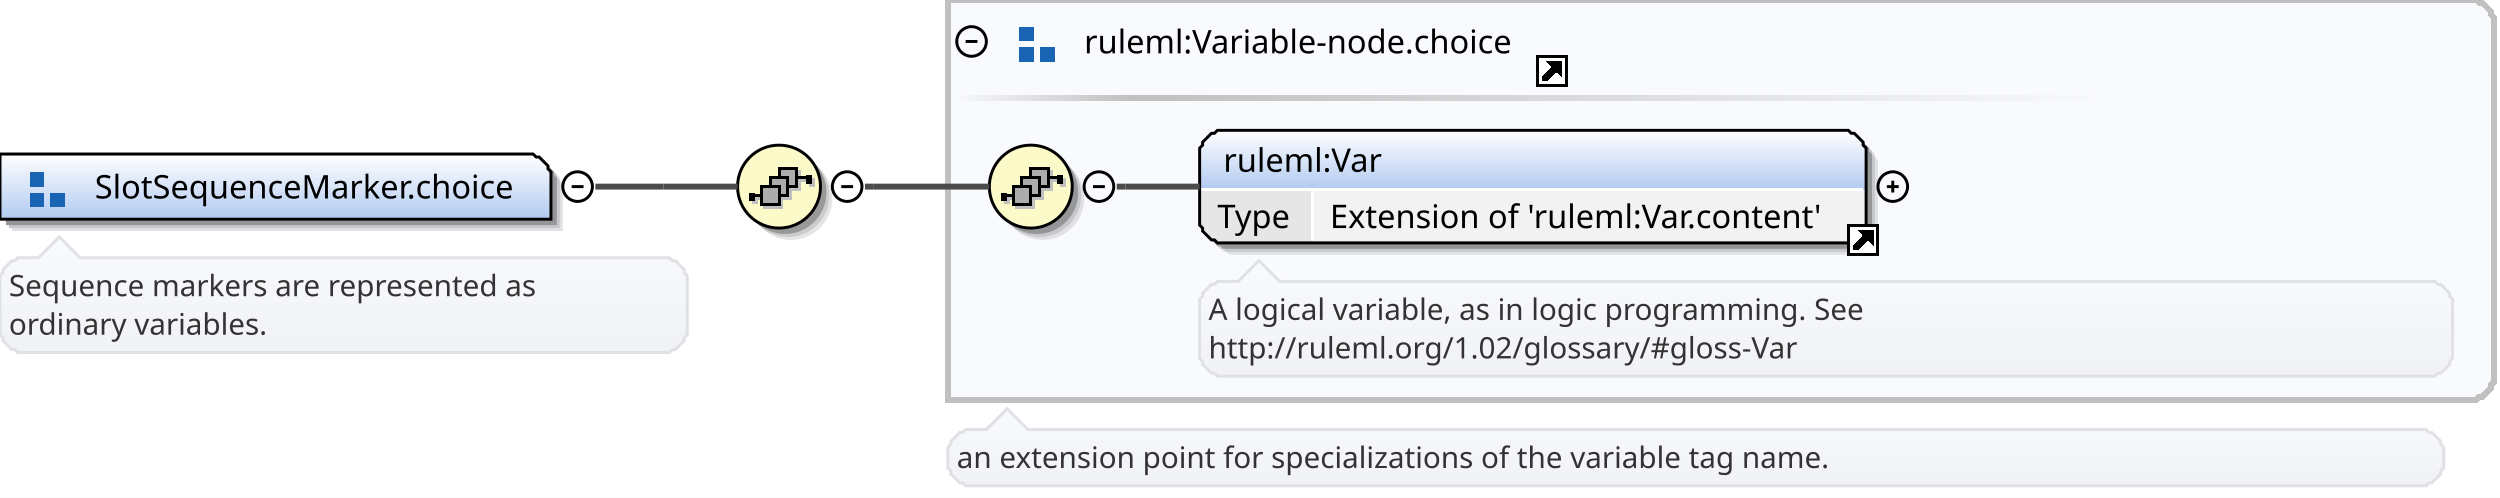
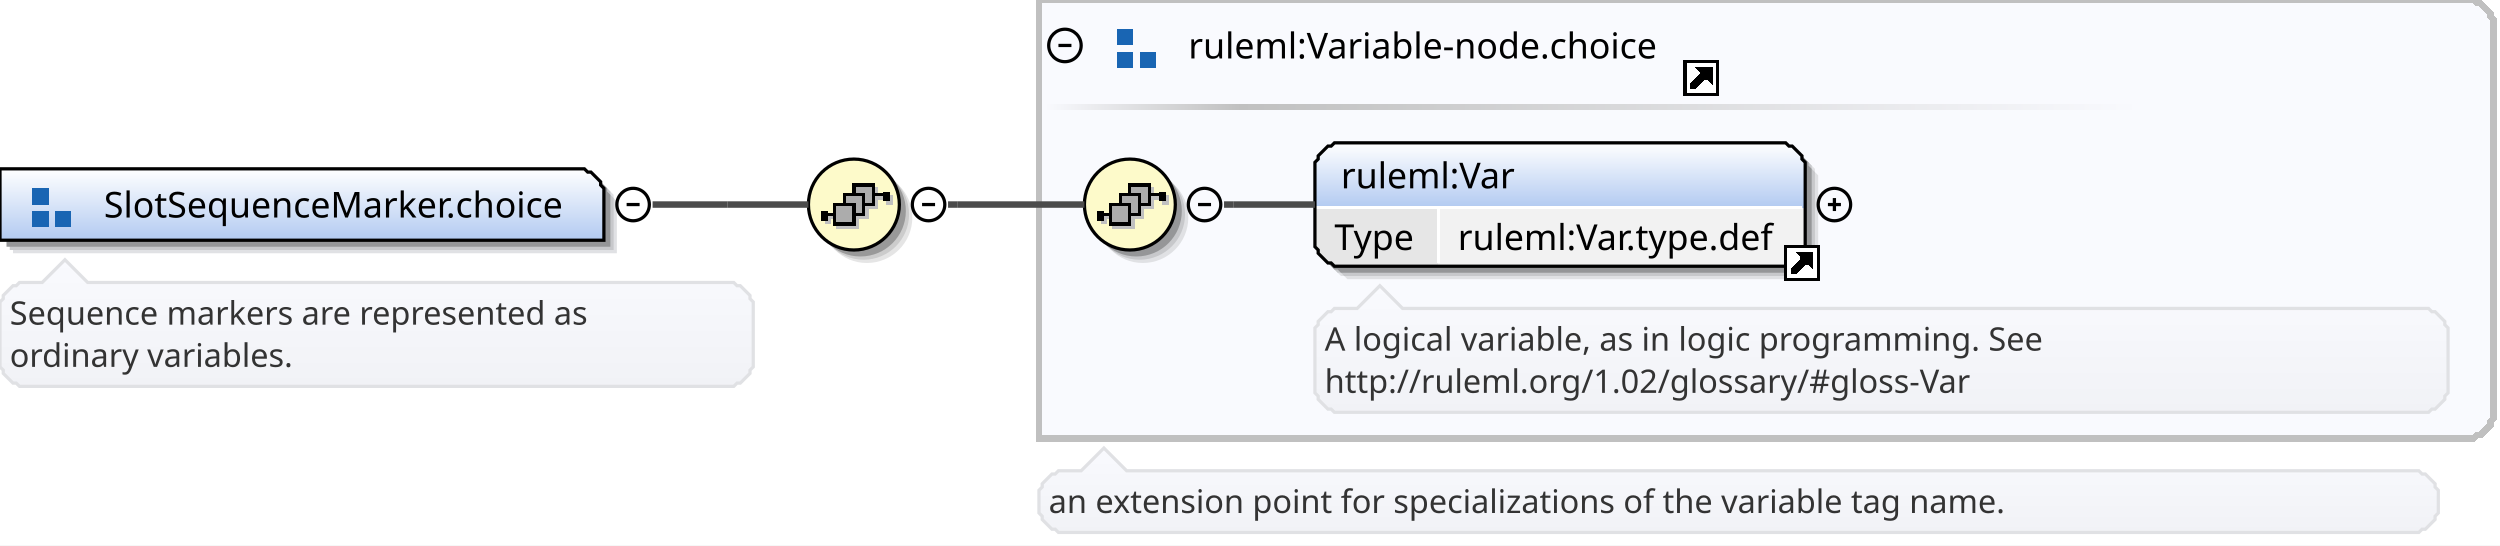
- <svg xmlns="http://www.w3.org/2000/svg" color-interpolation="auto" color-rendering="auto" fill="black" fill-opacity="1" font-family="'Dialog'" font-size="12" font-style="normal" font-weight="normal" height="168" image-rendering="auto" shape-rendering="auto" stroke="black" stroke-dasharray="none" stroke-dashoffset="0" stroke-linecap="square" stroke-linejoin="miter" stroke-miterlimit="10" stroke-opacity="1" stroke-width="1" text-rendering="auto" width="844">
+ <svg xmlns="http://www.w3.org/2000/svg" color-interpolation="auto" color-rendering="auto" fill="black" fill-opacity="1" font-family="'Dialog'" font-size="12" font-style="normal" font-weight="normal" height="168" image-rendering="auto" shape-rendering="auto" stroke="black" stroke-dasharray="none" stroke-dashoffset="0" stroke-linecap="square" stroke-linejoin="miter" stroke-miterlimit="10" stroke-opacity="1" stroke-width="1" text-rendering="auto" width="770">
  <defs id="genericDefs" />
  <g>
    <defs id="defs1">
      <linearGradient gradientUnits="userSpaceOnUse" id="linearGradient1" spreadMethod="pad" x1="0" x2="0" y1="52" y2="74">
        <stop offset="0%" stop-color="white" stop-opacity="1" />
        <stop offset="100%" stop-color="rgb(178,202,241)" stop-opacity="1" />
      </linearGradient>
      <linearGradient gradientUnits="userSpaceOnUse" id="linearGradient2" spreadMethod="pad" x1="249" x2="249" y1="49" y2="77">
        <stop offset="0%" stop-color="rgb(253,250,202)" stop-opacity="1" />
        <stop offset="100%" stop-color="rgb(253,250,202)" stop-opacity="1" />
      </linearGradient>
-       <linearGradient gradientUnits="userSpaceOnUse" id="linearGradient3" spreadMethod="pad" x1="382" x2="714" y1="32" y2="32">
+       <linearGradient gradientUnits="userSpaceOnUse" id="linearGradient3" spreadMethod="pad" x1="382" x2="659" y1="32" y2="32">
        <stop offset="0%" stop-color="silver" stop-opacity="1" />
        <stop offset="100%" stop-color="rgb(249,250,254)" stop-opacity="1" />
      </linearGradient>
      <linearGradient gradientUnits="userSpaceOnUse" id="linearGradient4" spreadMethod="pad" x1="322" x2="382" y1="32" y2="32">
        <stop offset="0%" stop-color="rgb(249,250,254)" stop-opacity="1" />
        <stop offset="100%" stop-color="silver" stop-opacity="1" />
      </linearGradient>
      <linearGradient gradientUnits="userSpaceOnUse" id="linearGradient5" spreadMethod="pad" x1="334" x2="334" y1="49" y2="77">
        <stop offset="0%" stop-color="rgb(253,250,202)" stop-opacity="1" />
        <stop offset="100%" stop-color="rgb(253,250,202)" stop-opacity="1" />
      </linearGradient>
      <linearGradient gradientUnits="userSpaceOnUse" id="linearGradient6" spreadMethod="pad" x1="405" x2="405" y1="44" y2="64">
        <stop offset="0%" stop-color="white" stop-opacity="1" />
        <stop offset="100%" stop-color="rgb(178,202,241)" stop-opacity="1" />
      </linearGradient>
      <linearGradient gradientUnits="userSpaceOnUse" id="linearGradient7" spreadMethod="pad" x1="405" x2="405" y1="88" y2="127">
        <stop offset="0%" stop-color="rgb(249,250,254)" stop-opacity="1" />
        <stop offset="100%" stop-color="rgb(241,242,246)" stop-opacity="1" />
      </linearGradient>
      <linearGradient gradientUnits="userSpaceOnUse" id="linearGradient8" spreadMethod="pad" x1="320" x2="320" y1="138" y2="164">
        <stop offset="0%" stop-color="rgb(249,250,254)" stop-opacity="1" />
        <stop offset="100%" stop-color="rgb(241,242,246)" stop-opacity="1" />
      </linearGradient>
      <linearGradient gradientUnits="userSpaceOnUse" id="linearGradient9" spreadMethod="pad" x1="0" x2="0" y1="80" y2="119">
        <stop offset="0%" stop-color="rgb(249,250,254)" stop-opacity="1" />
        <stop offset="100%" stop-color="rgb(241,242,246)" stop-opacity="1" />
      </linearGradient>
      <clipPath clipPathUnits="userSpaceOnUse" id="clipPath1">
-         <path d="M0 0 L844 0 L844 168 L0 168 L0 0 Z" />
+         <path d="M0 0 L770 0 L770 168 L0 168 L0 0 Z" />
      </clipPath>
    </defs>
    <g fill="white" stroke="white" text-rendering="geometricPrecision">
-       <rect clip-path="url(#clipPath1)" height="168" stroke="none" width="844" x="0" y="0" />
+       <rect clip-path="url(#clipPath1)" height="168" stroke="none" width="770" x="0" y="0" />
    </g>
    <g fill="rgb(224,225,228)" font-family="sans-serif" font-size="11" stroke="rgb(224,225,228)" text-rendering="geometricPrecision">
      <polygon clip-path="url(#clipPath1)" points=" 4 56 184 56 185 57 186 57 187 58 188 59 189 60 189 61 190 62 190 78 4 78" stroke="none" />
      <polygon clip-path="url(#clipPath1)" fill="rgb(199,200,203)" points=" 3 55 183 55 184 56 185 56 186 57 187 58 188 59 188 60 189 61 189 77 3 77" stroke="none" />
      <polygon clip-path="url(#clipPath1)" fill="rgb(149,150,152)" points=" 2 54 182 54 183 55 184 55 185 56 186 57 187 58 187 59 188 60 188 76 2 76" stroke="none" />
      <polygon clip-path="url(#clipPath1)" fill="url(#linearGradient1)" points=" 0 52 180 52 181 53 182 53 183 54 184 55 185 56 185 57 186 58 186 74 0 74" shape-rendering="crispEdges" stroke="none" />
      <polygon clip-path="url(#clipPath1)" fill="none" points=" 0 52 180 52 181 53 182 53 183 54 184 55 185 56 185 57 186 58 186 74 0 74" stroke="black" stroke-linecap="butt" />
    </g>
    <g fill="rgb(25,101,179)" font-family="sans-serif" font-size="11" shape-rendering="crispEdges" stroke="rgb(25,101,179)" stroke-linecap="butt" text-rendering="geometricPrecision">
      <rect clip-path="url(#clipPath1)" height="5" stroke="none" width="5" x="10" y="58" />
      <rect clip-path="url(#clipPath1)" height="5" stroke="none" width="5" x="10" y="65" />
      <rect clip-path="url(#clipPath1)" height="5" stroke="none" width="5" x="17" y="65" />
      <text clip-path="url(#clipPath1)" fill="black" stroke="none" x="32" xml:space="preserve" y="67">SlotSequenceMarker.choice</text>
      <circle clip-path="url(#clipPath1)" cx="195" cy="63" fill="none" r="5" shape-rendering="auto" stroke="black" />
      <line clip-path="url(#clipPath1)" fill="none" shape-rendering="auto" stroke="black" x1="193" x2="197" y1="63" y2="63" />
      <circle clip-path="url(#clipPath1)" cx="267" cy="67" fill="rgb(229,229,229)" r="14" shape-rendering="auto" stroke="none" />
      <circle clip-path="url(#clipPath1)" cx="266" cy="66" fill="rgb(204,204,204)" r="14" shape-rendering="auto" stroke="none" />
      <circle clip-path="url(#clipPath1)" cx="265" cy="65" fill="rgb(153,153,153)" r="14" shape-rendering="auto" stroke="none" />
      <circle clip-path="url(#clipPath1)" cx="263" cy="63" fill="url(#linearGradient2)" r="14" stroke="none" />
      <circle clip-path="url(#clipPath1)" cx="263" cy="63" fill="none" r="14" shape-rendering="auto" stroke="black" />
      <line clip-path="url(#clipPath1)" fill="none" stroke="silver" x1="270" x2="274" y1="61" y2="61" />
      <rect clip-path="url(#clipPath1)" fill="silver" height="3" stroke="none" width="2" x="273" y="60" />
      <rect clip-path="url(#clipPath1)" fill="silver" height="6" stroke="none" width="6" x="264" y="58" />
      <rect clip-path="url(#clipPath1)" fill="none" height="6" stroke="silver" width="6" x="264" y="58" />
      <rect clip-path="url(#clipPath1)" fill="silver" height="6" stroke="none" width="6" x="261" y="61" />
      <rect clip-path="url(#clipPath1)" fill="none" height="6" stroke="silver" width="6" x="261" y="61" />
      <rect clip-path="url(#clipPath1)" fill="silver" height="6" stroke="none" width="6" x="258" y="64" />
      <rect clip-path="url(#clipPath1)" fill="none" height="6" stroke="silver" width="6" x="258" y="64" />
      <line clip-path="url(#clipPath1)" fill="none" stroke="silver" x1="258" x2="254" y1="67" y2="67" />
      <rect clip-path="url(#clipPath1)" fill="silver" height="3" stroke="none" width="2" x="254" y="66" />
      <line clip-path="url(#clipPath1)" fill="none" stroke="black" x1="269" x2="273" y1="60" y2="60" />
      <rect clip-path="url(#clipPath1)" fill="black" height="3" stroke="none" width="2" x="272" y="59" />
      <rect clip-path="url(#clipPath1)" fill="rgb(172,172,172)" height="6" stroke="none" width="6" x="263" y="57" />
      <rect clip-path="url(#clipPath1)" fill="none" height="6" stroke="black" width="6" x="263" y="57" />
      <rect clip-path="url(#clipPath1)" fill="rgb(172,172,172)" height="6" stroke="none" width="6" x="260" y="60" />
      <rect clip-path="url(#clipPath1)" fill="none" height="6" stroke="black" width="6" x="260" y="60" />
      <rect clip-path="url(#clipPath1)" fill="rgb(172,172,172)" height="6" stroke="none" width="6" x="257" y="63" />
      <rect clip-path="url(#clipPath1)" fill="none" height="6" stroke="black" width="6" x="257" y="63" />
      <line clip-path="url(#clipPath1)" fill="none" stroke="black" x1="257" x2="253" y1="66" y2="66" />
      <rect clip-path="url(#clipPath1)" fill="black" height="3" stroke="none" width="2" x="253" y="65" />
      <circle clip-path="url(#clipPath1)" cx="286" cy="63" fill="none" r="5" shape-rendering="auto" stroke="black" />
      <line clip-path="url(#clipPath1)" fill="none" shape-rendering="auto" stroke="black" x1="284" x2="288" y1="63" y2="63" />
-       <polygon clip-path="url(#clipPath1)" fill="rgb(249,250,254)" points=" 320 0 836 0 837 1 838 1 839 2 840 3 841 4 841 5 842 6 842 129 841 130 841 131 840 132 839 133 838 134 837 134 836 135 320 135" stroke="none" stroke-width="2" />
-       <polygon clip-path="url(#clipPath1)" fill="none" points=" 320 0 836 0 837 1 838 1 839 2 840 3 841 4 841 5 842 6 842 129 841 130 841 131 840 132 839 133 838 134 837 134 836 135 320 135" stroke="silver" stroke-width="2" />
-       <rect clip-path="url(#clipPath1)" fill="url(#linearGradient3)" height="2" stroke="none" stroke-width="2" width="332" x="382" y="32" />
+       <polygon clip-path="url(#clipPath1)" fill="rgb(249,250,254)" points=" 320 0 762 0 763 1 764 1 765 2 766 3 767 4 767 5 768 6 768 129 767 130 767 131 766 132 765 133 764 134 763 134 762 135 320 135" stroke="none" stroke-width="2" />
+       <polygon clip-path="url(#clipPath1)" fill="none" points=" 320 0 762 0 763 1 764 1 765 2 766 3 767 4 767 5 768 6 768 129 767 130 767 131 766 132 765 133 764 134 763 134 762 135 320 135" stroke="silver" stroke-width="2" />
+       <rect clip-path="url(#clipPath1)" fill="url(#linearGradient3)" height="2" stroke="none" stroke-width="2" width="277" x="382" y="32" />
      <rect clip-path="url(#clipPath1)" fill="url(#linearGradient4)" height="2" stroke="none" stroke-width="2" width="60" x="322" y="32" />
      <rect clip-path="url(#clipPath1)" height="5" stroke="none" width="5" x="344" y="9" />
      <rect clip-path="url(#clipPath1)" height="5" stroke="none" width="5" x="344" y="16" />
      <rect clip-path="url(#clipPath1)" height="5" stroke="none" width="5" x="351" y="16" />
      <text clip-path="url(#clipPath1)" fill="black" stroke="none" x="366" xml:space="preserve" y="18">ruleml:Variable-node.choice</text>
      <rect clip-path="url(#clipPath1)" fill="white" height="10" stroke="none" width="10" x="519" y="19" />
      <polygon clip-path="url(#clipPath1)" fill="none" points=" 521 27 521 26 524 23 524 22 523 21 527 21 527 25 526 24 525 24 522 27" stroke="black" />
      <polygon clip-path="url(#clipPath1)" fill="black" points=" 521 27 521 26 524 23 524 22 523 21 527 21 527 25 526 24 525 24 522 27" stroke="none" />
      <rect clip-path="url(#clipPath1)" fill="none" height="10" stroke="black" width="10" x="519" y="19" />
      <circle clip-path="url(#clipPath1)" cx="328" cy="14" fill="none" r="5" shape-rendering="auto" stroke="black" />
      <line clip-path="url(#clipPath1)" fill="none" shape-rendering="auto" stroke="black" x1="326" x2="330" y1="14" y2="14" />
      <circle clip-path="url(#clipPath1)" cx="352" cy="67" fill="rgb(224,225,228)" r="14" shape-rendering="auto" stroke="none" />
      <circle clip-path="url(#clipPath1)" cx="351" cy="66" fill="rgb(199,200,203)" r="14" shape-rendering="auto" stroke="none" />
      <circle clip-path="url(#clipPath1)" cx="350" cy="65" fill="rgb(149,150,152)" r="14" shape-rendering="auto" stroke="none" />
      <circle clip-path="url(#clipPath1)" cx="348" cy="63" fill="url(#linearGradient5)" r="14" stroke="none" />
      <circle clip-path="url(#clipPath1)" cx="348" cy="63" fill="none" r="14" shape-rendering="auto" stroke="black" />
      <line clip-path="url(#clipPath1)" fill="none" stroke="silver" x1="355" x2="359" y1="61" y2="61" />
      <rect clip-path="url(#clipPath1)" fill="silver" height="3" stroke="none" width="2" x="358" y="60" />
      <rect clip-path="url(#clipPath1)" fill="silver" height="6" stroke="none" width="6" x="349" y="58" />
      <rect clip-path="url(#clipPath1)" fill="none" height="6" stroke="silver" width="6" x="349" y="58" />
      <rect clip-path="url(#clipPath1)" fill="silver" height="6" stroke="none" width="6" x="346" y="61" />
      <rect clip-path="url(#clipPath1)" fill="none" height="6" stroke="silver" width="6" x="346" y="61" />
      <rect clip-path="url(#clipPath1)" fill="silver" height="6" stroke="none" width="6" x="343" y="64" />
      <rect clip-path="url(#clipPath1)" fill="none" height="6" stroke="silver" width="6" x="343" y="64" />
      <line clip-path="url(#clipPath1)" fill="none" stroke="silver" x1="343" x2="339" y1="67" y2="67" />
      <rect clip-path="url(#clipPath1)" fill="silver" height="3" stroke="none" width="2" x="339" y="66" />
      <line clip-path="url(#clipPath1)" fill="none" stroke="black" x1="354" x2="358" y1="60" y2="60" />
      <rect clip-path="url(#clipPath1)" fill="black" height="3" stroke="none" width="2" x="357" y="59" />
      <rect clip-path="url(#clipPath1)" fill="rgb(172,172,172)" height="6" stroke="none" width="6" x="348" y="57" />
      <rect clip-path="url(#clipPath1)" fill="none" height="6" stroke="black" width="6" x="348" y="57" />
      <rect clip-path="url(#clipPath1)" fill="rgb(172,172,172)" height="6" stroke="none" width="6" x="345" y="60" />
      <rect clip-path="url(#clipPath1)" fill="none" height="6" stroke="black" width="6" x="345" y="60" />
      <rect clip-path="url(#clipPath1)" fill="rgb(172,172,172)" height="6" stroke="none" width="6" x="342" y="63" />
      <rect clip-path="url(#clipPath1)" fill="none" height="6" stroke="black" width="6" x="342" y="63" />
      <line clip-path="url(#clipPath1)" fill="none" stroke="black" x1="342" x2="338" y1="66" y2="66" />
      <rect clip-path="url(#clipPath1)" fill="black" height="3" stroke="none" width="2" x="338" y="65" />
      <circle clip-path="url(#clipPath1)" cx="371" cy="63" fill="none" r="5" shape-rendering="auto" stroke="black" />
      <line clip-path="url(#clipPath1)" fill="none" shape-rendering="auto" stroke="black" x1="369" x2="373" y1="63" y2="63" />
-       <polygon clip-path="url(#clipPath1)" fill="rgb(224,225,228)" points=" 409 54 410 53 410 52 411 51 412 50 413 49 414 49 415 48 628 48 629 49 630 49 631 50 632 51 633 52 633 53 634 54 634 80 633 81 633 82 632 83 631 84 630 85 629 85 628 86 415 86 414 85 413 85 412 84 411 83 410 82 410 81 409 80" shape-rendering="auto" stroke="none" />
-       <polygon clip-path="url(#clipPath1)" fill="rgb(199,200,203)" points=" 408 53 409 52 409 51 410 50 411 49 412 48 413 48 414 47 627 47 628 48 629 48 630 49 631 50 632 51 632 52 633 53 633 79 632 80 632 81 631 82 630 83 629 84 628 84 627 85 414 85 413 84 412 84 411 83 410 82 409 81 409 80 408 79" shape-rendering="auto" stroke="none" />
-       <polygon clip-path="url(#clipPath1)" fill="rgb(149,150,152)" points=" 407 52 408 51 408 50 409 49 410 48 411 47 412 47 413 46 626 46 627 47 628 47 629 48 630 49 631 50 631 51 632 52 632 78 631 79 631 80 630 81 629 82 628 83 627 83 626 84 413 84 412 83 411 83 410 82 409 81 408 80 408 79 407 78" shape-rendering="auto" stroke="none" />
-       <polygon clip-path="url(#clipPath1)" fill="url(#linearGradient6)" points=" 405 50 406 49 406 48 407 47 408 46 409 45 410 45 411 44 624 44 625 45 626 45 627 46 628 47 629 48 629 49 630 50 630 64 629 64 629 64 628 64 627 64 626 64 625 64 624 64 411 64 410 64 409 64 408 64 407 64 406 64 406 64 405 64" stroke="none" />
+       <polygon clip-path="url(#clipPath1)" fill="rgb(224,225,228)" points=" 409 54 410 53 410 52 411 51 412 50 413 49 414 49 415 48 554 48 555 49 556 49 557 50 558 51 559 52 559 53 560 54 560 80 559 81 559 82 558 83 557 84 556 85 555 85 554 86 415 86 414 85 413 85 412 84 411 83 410 82 410 81 409 80" shape-rendering="auto" stroke="none" />
+       <polygon clip-path="url(#clipPath1)" fill="rgb(199,200,203)" points=" 408 53 409 52 409 51 410 50 411 49 412 48 413 48 414 47 553 47 554 48 555 48 556 49 557 50 558 51 558 52 559 53 559 79 558 80 558 81 557 82 556 83 555 84 554 84 553 85 414 85 413 84 412 84 411 83 410 82 409 81 409 80 408 79" shape-rendering="auto" stroke="none" />
+       <polygon clip-path="url(#clipPath1)" fill="rgb(149,150,152)" points=" 407 52 408 51 408 50 409 49 410 48 411 47 412 47 413 46 552 46 553 47 554 47 555 48 556 49 557 50 557 51 558 52 558 78 557 79 557 80 556 81 555 82 554 83 553 83 552 84 413 84 412 83 411 83 410 82 409 81 408 80 408 79 407 78" shape-rendering="auto" stroke="none" />
+       <polygon clip-path="url(#clipPath1)" fill="url(#linearGradient6)" points=" 405 50 406 49 406 48 407 47 408 46 409 45 410 45 411 44 550 44 551 45 552 45 553 46 554 47 555 48 555 49 556 50 556 64 555 64 555 64 554 64 553 64 552 64 551 64 550 64 411 64 410 64 409 64 408 64 407 64 406 64 406 64 405 64" stroke="none" />
      <polygon clip-path="url(#clipPath1)" fill="rgb(230,230,230)" points=" 405 64 406 64 406 64 407 64 408 64 409 64 410 64 411 64 443 64 443 64 443 64 443 64 443 64 443 64 443 64 443 64 443 76 443 77 443 78 443 79 443 80 443 81 443 81 443 82 411 82 410 81 409 81 408 80 407 79 406 78 406 77 405 76" stroke="none" />
-       <polygon clip-path="url(#clipPath1)" fill="rgb(242,242,242)" points=" 443 64 443 64 443 64 443 64 443 64 443 64 443 64 443 64 624 64 625 64 626 64 627 64 628 64 629 64 629 64 630 64 630 76 629 77 629 78 628 79 627 80 626 81 625 81 624 82 443 82 443 81 443 81 443 80 443 79 443 78 443 77 443 76" stroke="none" />
-       <line clip-path="url(#clipPath1)" fill="none" stroke="white" x1="405" x2="629" y1="64" y2="64" />
+       <polygon clip-path="url(#clipPath1)" fill="rgb(242,242,242)" points=" 443 64 443 64 443 64 443 64 443 64 443 64 443 64 443 64 550 64 551 64 552 64 553 64 554 64 555 64 555 64 556 64 556 76 555 77 555 78 554 79 553 80 552 81 551 81 550 82 443 82 443 81 443 81 443 80 443 79 443 78 443 77 443 76" stroke="none" />
+       <line clip-path="url(#clipPath1)" fill="none" stroke="white" x1="405" x2="555" y1="64" y2="64" />
      <text clip-path="url(#clipPath1)" fill="black" stroke="none" x="411" xml:space="preserve" y="77">Type</text>
-       <text clip-path="url(#clipPath1)" fill="black" stroke="none" x="449" xml:space="preserve" y="77">Extension of 'ruleml:Var.content'</text>
+       <text clip-path="url(#clipPath1)" fill="black" stroke="none" x="449" xml:space="preserve" y="77">ruleml:Var.type.def</text>
      <line clip-path="url(#clipPath1)" fill="none" stroke="white" x1="443" x2="443" y1="64" y2="81" />
-       <polygon clip-path="url(#clipPath1)" fill="none" points=" 405 50 406 49 406 48 407 47 408 46 409 45 410 45 411 44 624 44 625 45 626 45 627 46 628 47 629 48 629 49 630 50 630 76 629 77 629 78 628 79 627 80 626 81 625 81 624 82 411 82 410 81 409 81 408 80 407 79 406 78 406 77 405 76" shape-rendering="auto" stroke="black" />
+       <polygon clip-path="url(#clipPath1)" fill="none" points=" 405 50 406 49 406 48 407 47 408 46 409 45 410 45 411 44 550 44 551 45 552 45 553 46 554 47 555 48 555 49 556 50 556 76 555 77 555 78 554 79 553 80 552 81 551 81 550 82 411 82 410 81 409 81 408 80 407 79 406 78 406 77 405 76" shape-rendering="auto" stroke="black" />
      <text clip-path="url(#clipPath1)" fill="black" stroke="none" x="413" xml:space="preserve" y="58">ruleml:Var</text>
-       <rect clip-path="url(#clipPath1)" fill="white" height="10" stroke="none" width="10" x="624" y="76" />
-       <polygon clip-path="url(#clipPath1)" fill="none" points=" 626 84 626 83 629 80 629 79 628 78 632 78 632 82 631 81 630 81 627 84" stroke="black" />
-       <polygon clip-path="url(#clipPath1)" fill="black" points=" 626 84 626 83 629 80 629 79 628 78 632 78 632 82 631 81 630 81 627 84" stroke="none" />
-       <rect clip-path="url(#clipPath1)" fill="none" height="10" stroke="black" width="10" x="624" y="76" />
-       <circle clip-path="url(#clipPath1)" cx="639" cy="63" fill="none" r="5" shape-rendering="auto" stroke="black" />
-       <line clip-path="url(#clipPath1)" fill="none" shape-rendering="auto" stroke="black" x1="637" x2="641" y1="63" y2="63" />
-       <line clip-path="url(#clipPath1)" fill="none" shape-rendering="auto" stroke="black" x1="639" x2="639" y1="61" y2="65" />
-       <polygon clip-path="url(#clipPath1)" fill="url(#linearGradient7)" points=" 405 101 406 100 406 99 407 98 408 97 409 96 410 96 411 95 418 95 425 88 432 95 822 95 823 96 824 96 825 97 826 98 827 99 827 100 828 101 828 121 827 122 827 123 826 124 825 125 824 126 823 126 822 127 411 127 410 126 409 126 408 125 407 124 406 123 406 122 405 121" stroke="none" />
-       <polygon clip-path="url(#clipPath1)" fill="none" points=" 405 101 406 100 406 99 407 98 408 97 409 96 410 96 411 95 418 95 425 88 432 95 822 95 823 96 824 96 825 97 826 98 827 99 827 100 828 101 828 121 827 122 827 123 826 124 825 125 824 126 823 126 822 127 411 127 410 126 409 126 408 125 407 124 406 123 406 122 405 121" shape-rendering="auto" stroke="rgb(224,225,228)" />
+       <rect clip-path="url(#clipPath1)" fill="white" height="10" stroke="none" width="10" x="550" y="76" />
+       <polygon clip-path="url(#clipPath1)" fill="none" points=" 552 84 552 83 555 80 555 79 554 78 558 78 558 82 557 81 556 81 553 84" stroke="black" />
+       <polygon clip-path="url(#clipPath1)" fill="black" points=" 552 84 552 83 555 80 555 79 554 78 558 78 558 82 557 81 556 81 553 84" stroke="none" />
+       <rect clip-path="url(#clipPath1)" fill="none" height="10" stroke="black" width="10" x="550" y="76" />
+       <circle clip-path="url(#clipPath1)" cx="565" cy="63" fill="none" r="5" shape-rendering="auto" stroke="black" />
+       <line clip-path="url(#clipPath1)" fill="none" shape-rendering="auto" stroke="black" x1="563" x2="567" y1="63" y2="63" />
+       <line clip-path="url(#clipPath1)" fill="none" shape-rendering="auto" stroke="black" x1="565" x2="565" y1="61" y2="65" />
+       <polygon clip-path="url(#clipPath1)" fill="url(#linearGradient7)" points=" 405 101 406 100 406 99 407 98 408 97 409 96 410 96 411 95 418 95 425 88 432 95 748 95 749 96 750 96 751 97 752 98 753 99 753 100 754 101 754 121 753 122 753 123 752 124 751 125 750 126 749 126 748 127 411 127 410 126 409 126 408 125 407 124 406 123 406 122 405 121" stroke="none" />
+       <polygon clip-path="url(#clipPath1)" fill="none" points=" 405 101 406 100 406 99 407 98 408 97 409 96 410 96 411 95 418 95 425 88 432 95 748 95 749 96 750 96 751 97 752 98 753 99 753 100 754 101 754 121 753 122 753 123 752 124 751 125 750 126 749 126 748 127 411 127 410 126 409 126 408 125 407 124 406 123 406 122 405 121" shape-rendering="auto" stroke="rgb(224,225,228)" />
      <text clip-path="url(#clipPath1)" fill="rgb(51,51,51)" font-size="10" stroke="none" x="408" xml:space="preserve" y="108">A logical variable, as in logic programming. See </text>
      <text clip-path="url(#clipPath1)" fill="rgb(51,51,51)" font-size="10" stroke="none" x="408" xml:space="preserve" y="121">http://ruleml.org/1.02/glossary/#gloss-Var</text>
    </g>
    <g fill="rgb(75,75,75)" font-family="sans-serif" font-size="11" stroke="rgb(75,75,75)" stroke-linecap="butt" stroke-width="2" text-rendering="geometricPrecision">
      <line clip-path="url(#clipPath1)" fill="none" x1="377" x2="380" y1="63" y2="63" />
      <line clip-path="url(#clipPath1)" fill="none" x1="380" x2="380" y1="63" y2="63" />
      <line clip-path="url(#clipPath1)" fill="none" x1="380" x2="405" y1="63" y2="63" />
    </g>
    <g fill="url(#linearGradient8)" font-family="sans-serif" font-size="11" shape-rendering="crispEdges" stroke="url(#linearGradient8)" stroke-linecap="butt" text-rendering="geometricPrecision">
-       <polygon clip-path="url(#clipPath1)" points=" 320 151 321 150 321 149 322 148 323 147 324 146 325 146 326 145 333 145 340 138 347 145 819 145 820 146 821 146 822 147 823 148 824 149 824 150 825 151 825 158 824 159 824 160 823 161 822 162 821 163 820 163 819 164 326 164 325 163 324 163 323 162 322 161 321 160 321 159 320 158" stroke="none" />
-       <polygon clip-path="url(#clipPath1)" fill="none" points=" 320 151 321 150 321 149 322 148 323 147 324 146 325 146 326 145 333 145 340 138 347 145 819 145 820 146 821 146 822 147 823 148 824 149 824 150 825 151 825 158 824 159 824 160 823 161 822 162 821 163 820 163 819 164 326 164 325 163 324 163 323 162 322 161 321 160 321 159 320 158" shape-rendering="auto" stroke="rgb(224,225,228)" />
+       <polygon clip-path="url(#clipPath1)" points=" 320 151 321 150 321 149 322 148 323 147 324 146 325 146 326 145 333 145 340 138 347 145 745 145 746 146 747 146 748 147 749 148 750 149 750 150 751 151 751 158 750 159 750 160 749 161 748 162 747 163 746 163 745 164 326 164 325 163 324 163 323 162 322 161 321 160 321 159 320 158" stroke="none" />
+       <polygon clip-path="url(#clipPath1)" fill="none" points=" 320 151 321 150 321 149 322 148 323 147 324 146 325 146 326 145 333 145 340 138 347 145 745 145 746 146 747 146 748 147 749 148 750 149 750 150 751 151 751 158 750 159 750 160 749 161 748 162 747 163 746 163 745 164 326 164 325 163 324 163 323 162 322 161 321 160 321 159 320 158" shape-rendering="auto" stroke="rgb(224,225,228)" />
      <text clip-path="url(#clipPath1)" fill="rgb(51,51,51)" font-size="10" stroke="none" x="323" xml:space="preserve" y="158">an extension point for specializations of the variable tag name.</text>
    </g>
    <g fill="rgb(75,75,75)" font-family="sans-serif" font-size="11" stroke="rgb(75,75,75)" stroke-linecap="butt" stroke-width="2" text-rendering="geometricPrecision">
      <line clip-path="url(#clipPath1)" fill="none" x1="292" x2="295" y1="63" y2="63" />
      <line clip-path="url(#clipPath1)" fill="none" x1="295" x2="295" y1="63" y2="63" />
      <line clip-path="url(#clipPath1)" fill="none" x1="295" x2="334" y1="63" y2="63" />
      <line clip-path="url(#clipPath1)" fill="none" x1="201" x2="224" y1="63" y2="63" />
      <line clip-path="url(#clipPath1)" fill="none" x1="224" x2="224" y1="63" y2="63" />
      <line clip-path="url(#clipPath1)" fill="none" x1="224" x2="249" y1="63" y2="63" />
    </g>
    <g fill="url(#linearGradient9)" font-family="sans-serif" font-size="11" shape-rendering="crispEdges" stroke="url(#linearGradient9)" stroke-linecap="butt" text-rendering="geometricPrecision">
      <polygon clip-path="url(#clipPath1)" points=" 0 93 1 92 1 91 2 90 3 89 4 88 5 88 6 87 13 87 20 80 27 87 226 87 227 88 228 88 229 89 230 90 231 91 231 92 232 93 232 113 231 114 231 115 230 116 229 117 228 118 227 118 226 119 6 119 5 118 4 118 3 117 2 116 1 115 1 114 0 113" stroke="none" />
      <polygon clip-path="url(#clipPath1)" fill="none" points=" 0 93 1 92 1 91 2 90 3 89 4 88 5 88 6 87 13 87 20 80 27 87 226 87 227 88 228 88 229 89 230 90 231 91 231 92 232 93 232 113 231 114 231 115 230 116 229 117 228 118 227 118 226 119 6 119 5 118 4 118 3 117 2 116 1 115 1 114 0 113" shape-rendering="auto" stroke="rgb(224,225,228)" />
      <text clip-path="url(#clipPath1)" fill="rgb(51,51,51)" font-size="10" stroke="none" x="3" xml:space="preserve" y="100">Sequence markers are represented as </text>
      <text clip-path="url(#clipPath1)" fill="rgb(51,51,51)" font-size="10" stroke="none" x="3" xml:space="preserve" y="113">ordinary variables.</text>
    </g>
  </g>
</svg>
